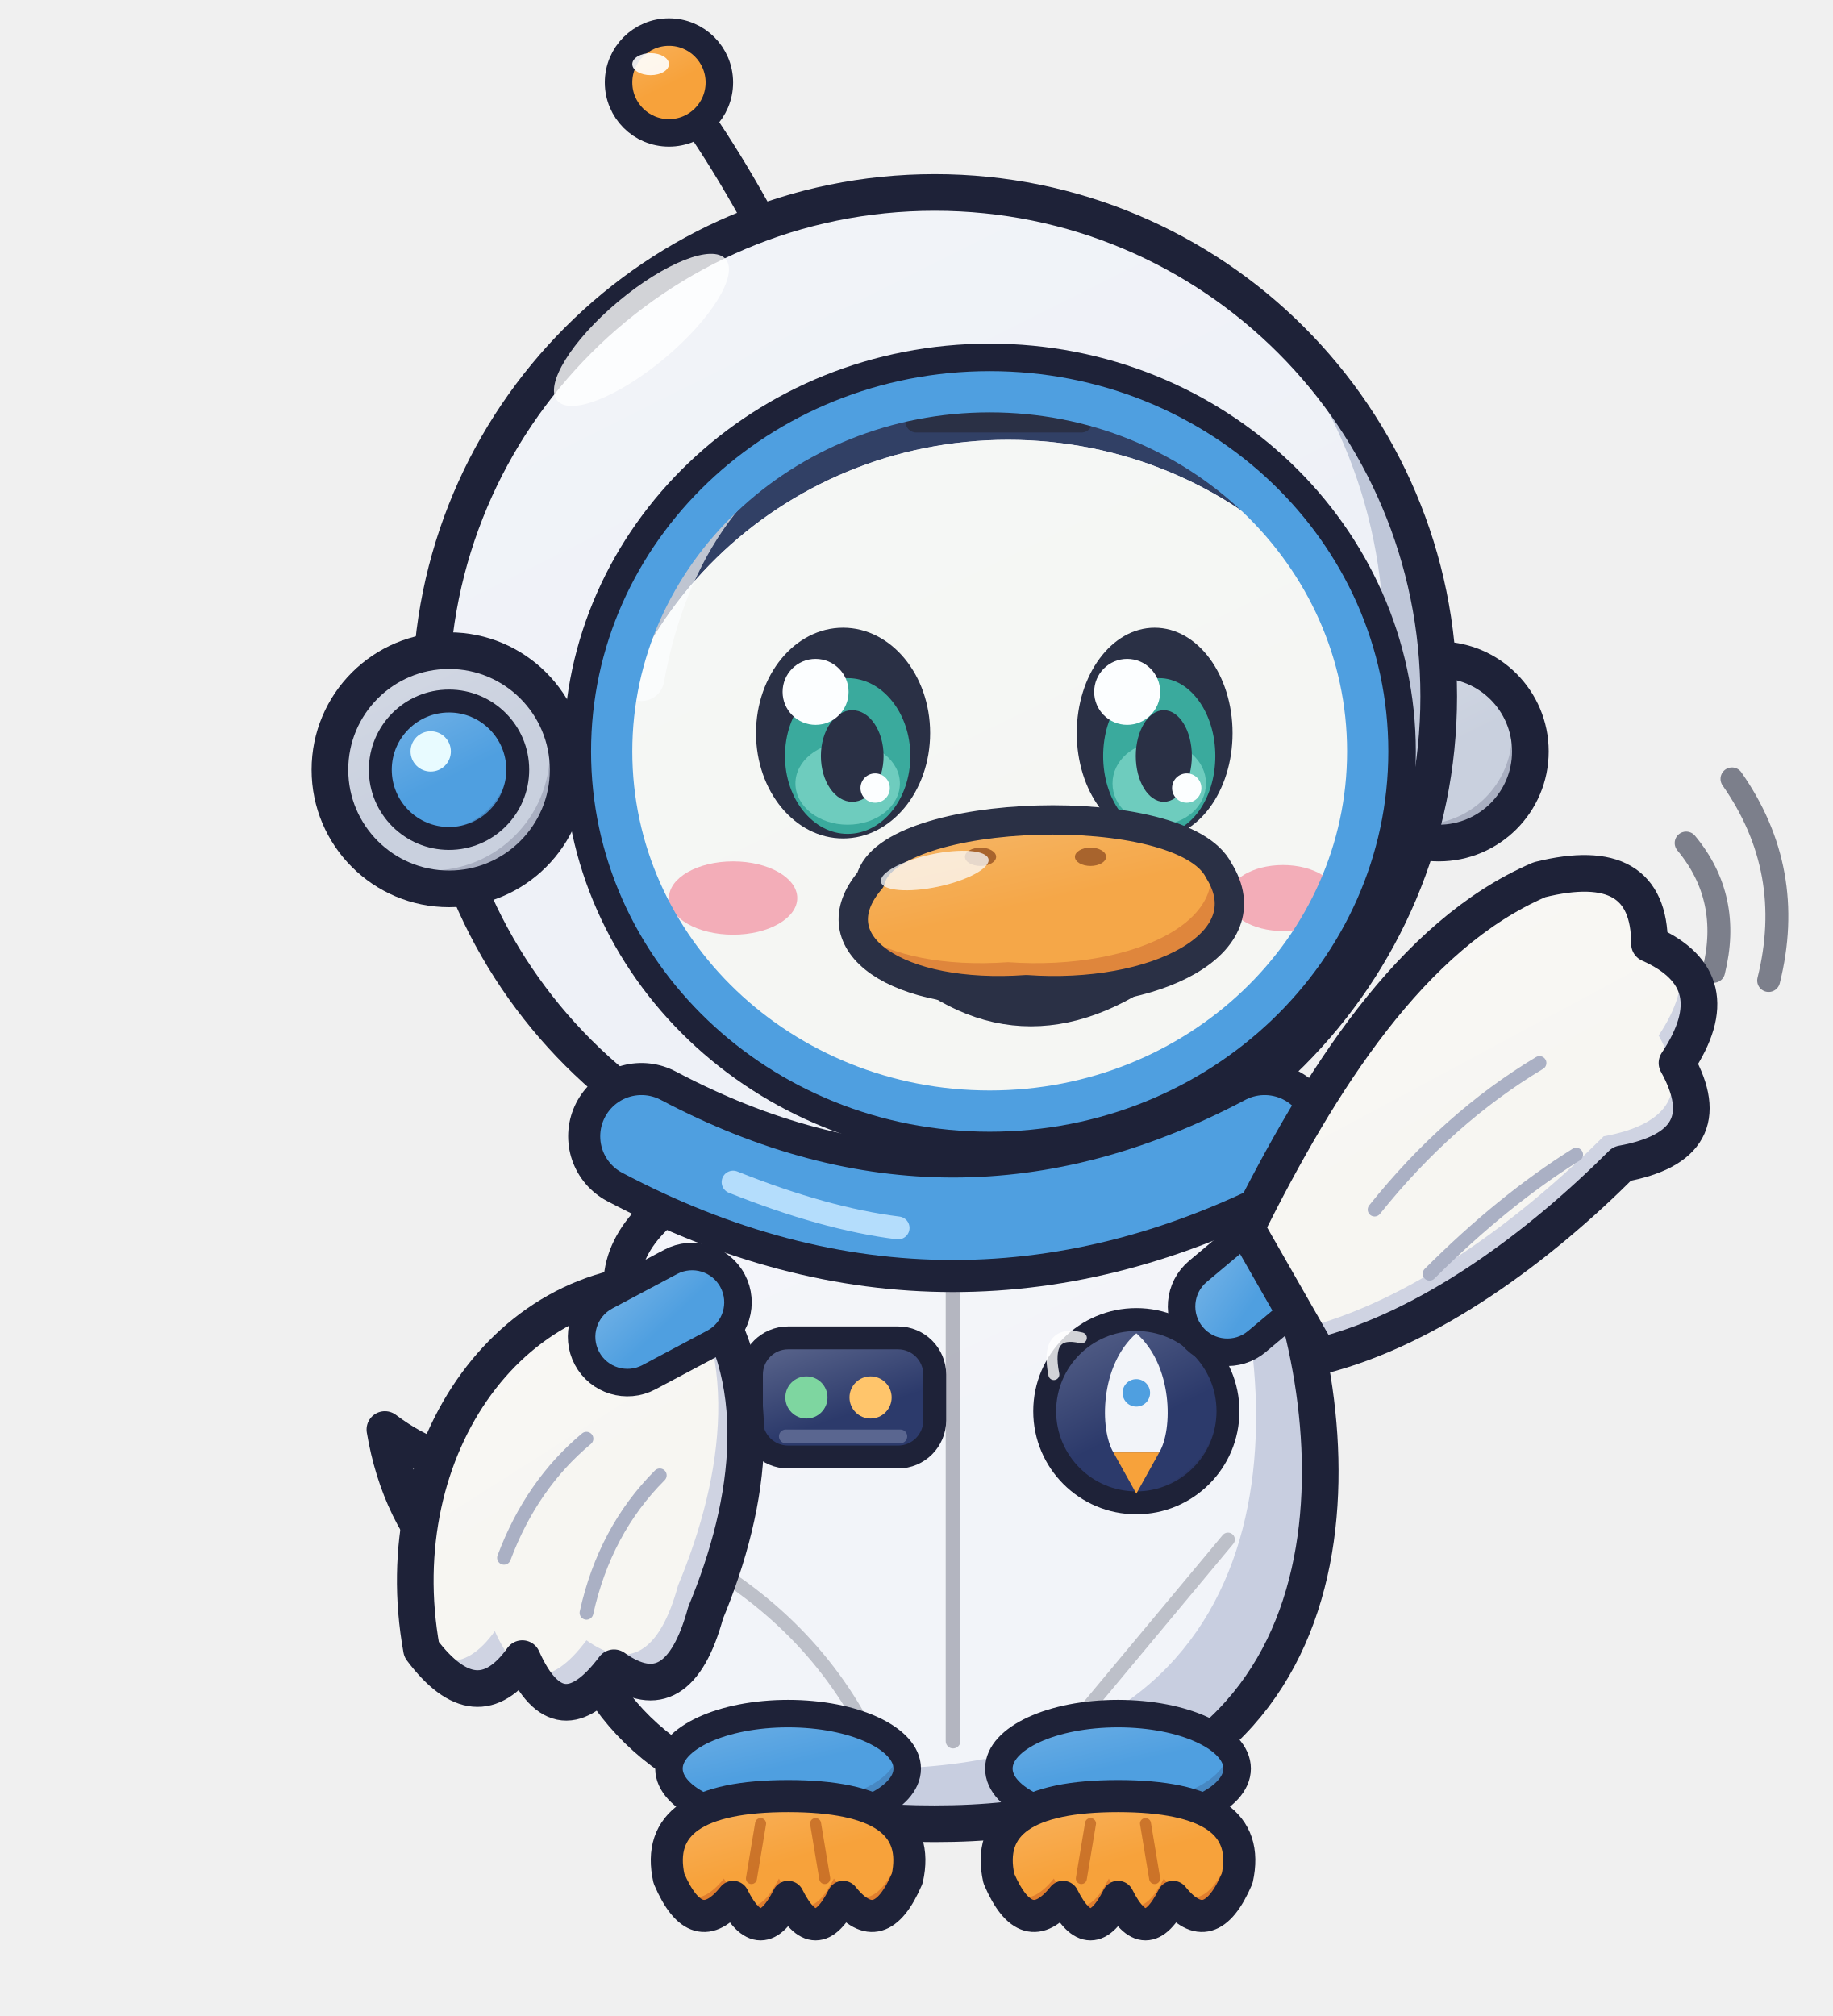
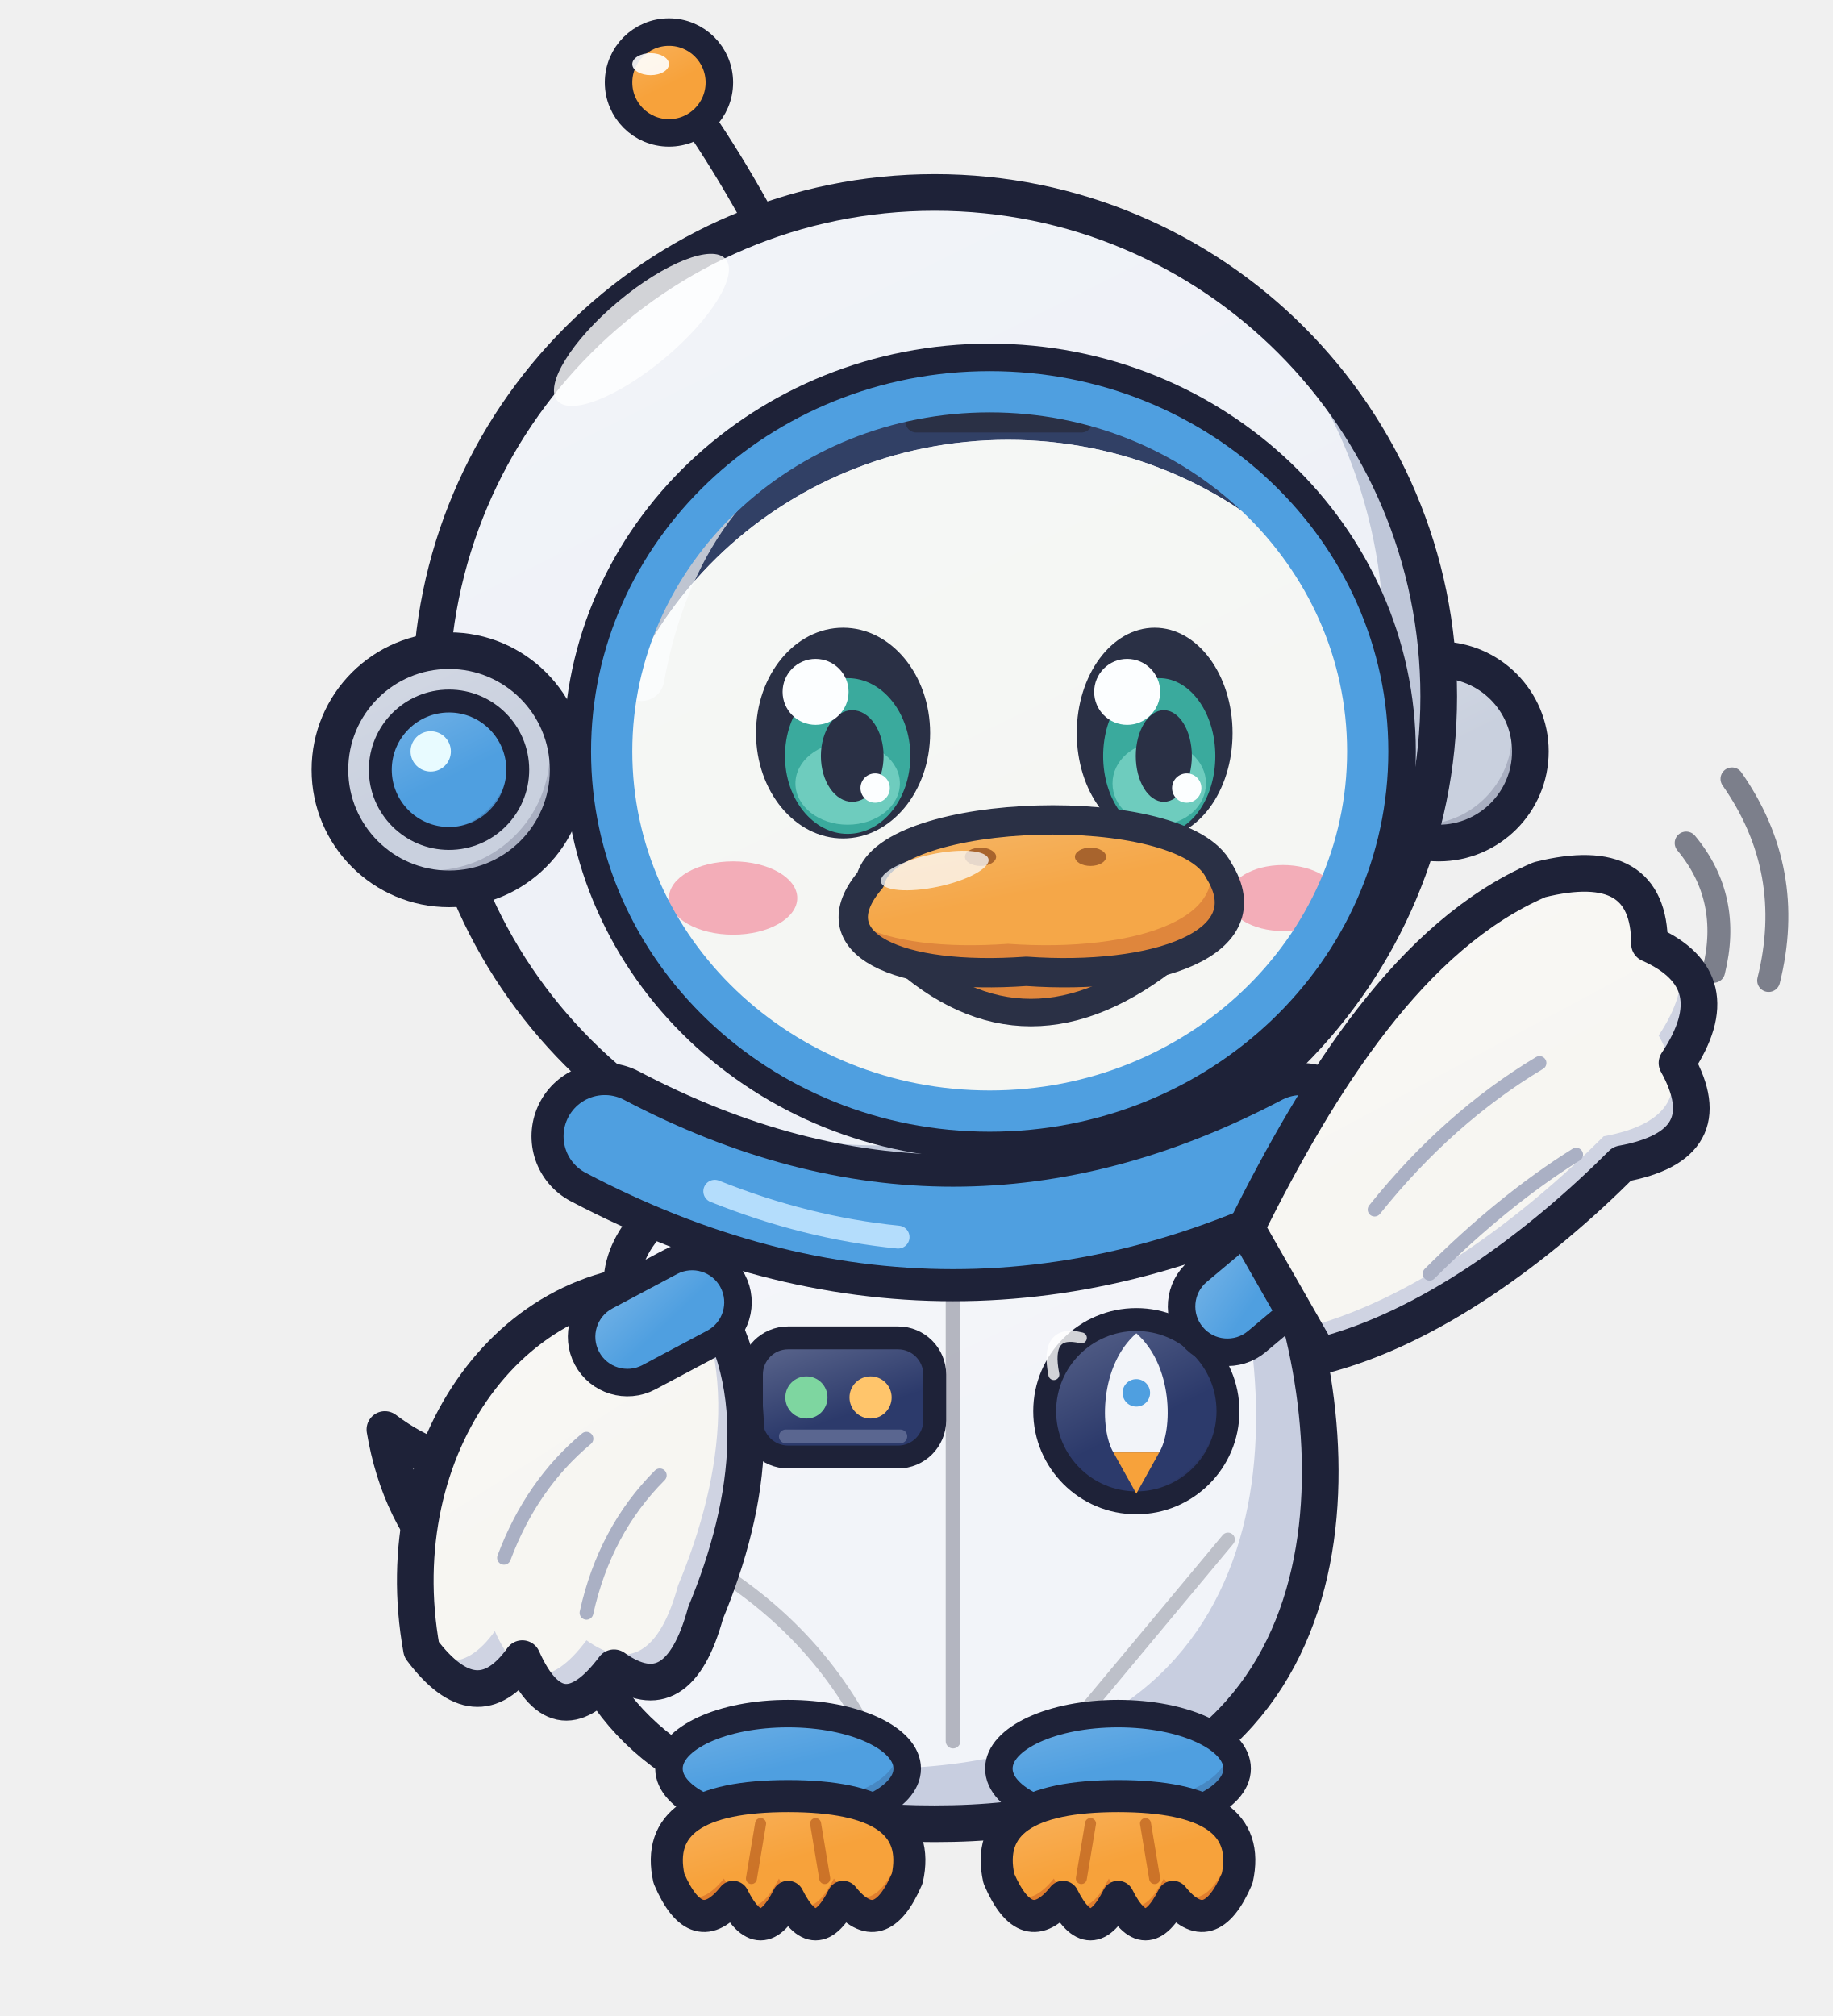
<svg xmlns="http://www.w3.org/2000/svg" viewBox="0 0 200 220" width="200" height="220">
  <defs>
    <clipPath id="c0">
      <path d="M68 178 C52 178 44 168 42 156 C50 162 56 160 60 156 C58 164 64 168 72 166 Z" />
    </clipPath>
    <linearGradient id="g1" x1="0.2" y1="0" x2="0.7" y2="1">
      <stop offset="0" stop-color="#f9f8f5" />
      <stop offset="0.65" stop-color="#f7f6f2" />
    </linearGradient>
    <clipPath id="c2">
      <circle cx="157" cy="82" r="10" />
    </clipPath>
    <linearGradient id="g3" x1="0.2" y1="0" x2="0.7" y2="1">
      <stop offset="0" stop-color="#d5dae5" />
      <stop offset="0.65" stop-color="#c9d0de" />
    </linearGradient>
    <clipPath id="c4">
      <circle cx="73" cy="9" r="5.5" />
    </clipPath>
    <linearGradient id="g5" x1="0.2" y1="0" x2="0.7" y2="1">
      <stop offset="0" stop-color="#f9b666" />
      <stop offset="0.65" stop-color="#f7a23b" />
    </linearGradient>
    <clipPath id="c6">
      <path d="M68 142 C64 120 138 114 140 138 C148 160 148 198 104 199 C60 200 54 170 68 142 Z" />
    </clipPath>
    <linearGradient id="g7" x1="0.2" y1="0" x2="0.7" y2="1">
      <stop offset="0" stop-color="#f5f6fa" />
      <stop offset="0.65" stop-color="#f2f4f9" />
    </linearGradient>
    <clipPath id="c8">
      <ellipse cx="86" cy="193" rx="13" ry="6" />
    </clipPath>
    <linearGradient id="g9" x1="0.2" y1="0" x2="0.7" y2="1">
      <stop offset="0" stop-color="#76b4e7" />
      <stop offset="0.65" stop-color="#4f9fe0" />
    </linearGradient>
    <clipPath id="c10">
      <path d="M73 205 Q71 196 86 196 Q101 196 99 205 Q96 212 92 207 Q89 213 86 207 Q83 213 80 207 Q76 212 73 205 Z" />
    </clipPath>
    <linearGradient id="g11" x1="0.2" y1="0" x2="0.7" y2="1">
      <stop offset="0" stop-color="#f9b666" />
      <stop offset="0.65" stop-color="#f7a23b" />
    </linearGradient>
    <clipPath id="c12">
      <ellipse cx="122" cy="193" rx="13" ry="6" />
    </clipPath>
    <linearGradient id="g13" x1="0.2" y1="0" x2="0.7" y2="1">
      <stop offset="0" stop-color="#76b4e7" />
      <stop offset="0.65" stop-color="#4f9fe0" />
    </linearGradient>
    <clipPath id="c14">
      <path d="M109 205 Q107 196 122 196 Q137 196 135 205 Q132 212 128 207 Q125 213 122 207 Q119 213 116 207 Q112 212 109 205 Z" />
    </clipPath>
    <linearGradient id="g15" x1="0.2" y1="0" x2="0.7" y2="1">
      <stop offset="0" stop-color="#f9b666" />
      <stop offset="0.65" stop-color="#f7a23b" />
    </linearGradient>
    <clipPath id="c16">
      <rect x="82" y="146" width="20" height="13" rx="4" />
    </clipPath>
    <linearGradient id="g17" x1="0.2" y1="0" x2="0.7" y2="1">
      <stop offset="0" stop-color="#5a658c" />
      <stop offset="0.65" stop-color="#2c3a6b" />
    </linearGradient>
    <clipPath id="c18">
      <circle cx="124" cy="154" r="10" />
    </clipPath>
    <linearGradient id="g19" x1="0.2" y1="0" x2="0.7" y2="1">
      <stop offset="0" stop-color="#5a658c" />
      <stop offset="0.65" stop-color="#2c3a6b" />
    </linearGradient>
    <clipPath id="c20">
      <path d="M76 140 C56 138 42 158 46 180 Q52 188 57 181 Q61 190 67 182 Q74 187 77 176 C82 164 84 150 76 140 Z" />
    </clipPath>
    <linearGradient id="g21" x1="0.2" y1="0" x2="0.7" y2="1">
      <stop offset="0" stop-color="#f9f8f5" />
      <stop offset="0.65" stop-color="#f7f6f2" />
    </linearGradient>
    <clipPath id="c22">
      <rect x="-9" y="-5" width="18" height="10" rx="5" transform="translate(72,144) rotate(-28)" />
    </clipPath>
    <linearGradient id="g23" x1="0.2" y1="0" x2="0.7" y2="1">
      <stop offset="0" stop-color="#76b4e7" />
      <stop offset="0.65" stop-color="#4f9fe0" />
    </linearGradient>
    <clipPath id="c24">
      <circle cx="102" cy="76" r="55" />
    </clipPath>
    <linearGradient id="g25" x1="0.2" y1="0" x2="0.7" y2="1">
      <stop offset="0" stop-color="#f2f4f9" />
      <stop offset="0.65" stop-color="#eef1f7" />
    </linearGradient>
    <clipPath id="c26">
      <circle cx="49" cy="84" r="13" />
    </clipPath>
    <linearGradient id="g27" x1="0.2" y1="0" x2="0.7" y2="1">
      <stop offset="0" stop-color="#d5dae5" />
      <stop offset="0.65" stop-color="#c9d0de" />
    </linearGradient>
    <clipPath id="c28">
      <circle cx="49" cy="84" r="7.5" />
    </clipPath>
    <linearGradient id="g29" x1="0.2" y1="0" x2="0.7" y2="1">
      <stop offset="0" stop-color="#76b4e7" />
      <stop offset="0.65" stop-color="#4f9fe0" />
    </linearGradient>
    <clipPath id="visor">
      <ellipse cx="108" cy="82" rx="42" ry="40" />
    </clipPath>
    <clipPath id="c30">
      <ellipse cx="110" cy="92" rx="45" ry="44" />
    </clipPath>
    <linearGradient id="g31" x1="0.2" y1="0" x2="0.7" y2="1">
      <stop offset="0" stop-color="#f9f8f5" />
      <stop offset="0.65" stop-color="#f7f6f2" />
    </linearGradient>
    <clipPath id="c32">
      <path d="M100 46 C98 38 104 34 108 38 C106 40 106 44 110 46 C112 40 118 40 118 46 Z" />
    </clipPath>
    <linearGradient id="g33" x1="0.2" y1="0" x2="0.7" y2="1">
      <stop offset="0" stop-color="#f9f8f5" />
      <stop offset="0.65" stop-color="#f7f6f2" />
    </linearGradient>
    <clipPath id="c34">
      <path d="M98 104 Q112 117 128 104 Z" />
    </clipPath>
    <linearGradient id="g35" x1="0.2" y1="0" x2="0.7" y2="1">
      <stop offset="0" stop-color="#e79a5c" />
      <stop offset="0.65" stop-color="#e07e2e" />
    </linearGradient>
    <clipPath id="c36">
-       <path d="M95 96 C97 88 129 87 133 95 C138 103 126 109 112 108 C98 109 89 103 95 96 Z" />
+       <path d="M95 96 C97 88 129 87 133 95 C138 103 126 107 112 106 C98 107 89 103 95 96 Z" />
    </clipPath>
    <linearGradient id="g37" x1="0.2" y1="0" x2="0.7" y2="1">
      <stop offset="0" stop-color="#f9b666" />
      <stop offset="0.65" stop-color="#f7a23b" />
    </linearGradient>
    <clipPath id="c38">
      <rect x="-9" y="-5" width="18" height="10" rx="5" transform="translate(137,140) rotate(-40)" />
    </clipPath>
    <linearGradient id="g39" x1="0.2" y1="0" x2="0.7" y2="1">
      <stop offset="0" stop-color="#76b4e7" />
      <stop offset="0.65" stop-color="#4f9fe0" />
    </linearGradient>
    <clipPath id="c40">
      <path d="M136 134 C144 118 154 102 168 96 Q180 93 180 103 Q189 107 183 116 Q188 125 177 127 C168 136 156 145 144 148 Z" />
    </clipPath>
    <linearGradient id="g41" x1="0.2" y1="0" x2="0.7" y2="1">
      <stop offset="0" stop-color="#f9f8f5" />
      <stop offset="0.65" stop-color="#f7f6f2" />
    </linearGradient>
  </defs>
  <g fill="#cfd3e2">
    <path d="M68 178 C52 178 44 168 42 156 C50 162 56 160 60 156 C58 164 64 168 72 166 Z" />
  </g>
  <g clip-path="url(#c0)">
    <g fill="url(#g1)" transform="translate(-2,-2)">
      <path d="M68 178 C52 178 44 168 42 156 C50 162 56 160 60 156 C58 164 64 168 72 166 Z" />
    </g>
  </g>
  <g fill="none" stroke="#1e2238" stroke-width="4" stroke-linejoin="round">
    <path d="M68 178 C52 178 44 168 42 156 C50 162 56 160 60 156 C58 164 64 168 72 166 Z" />
  </g>
  <g fill="#a9afc1">
    <circle cx="157" cy="82" r="10" />
  </g>
  <g clip-path="url(#c2)">
    <g fill="url(#g3)" transform="translate(-2,-2)">
      <circle cx="157" cy="82" r="10" />
    </g>
  </g>
  <g fill="none" stroke="#1e2238" stroke-width="4" stroke-linejoin="round">
    <circle cx="157" cy="82" r="10" />
  </g>
  <path d="M86 30 Q80 18 74 10" fill="none" stroke="#1e2238" stroke-width="3.5" stroke-linecap="round" stroke-linejoin="round" />
  <g fill="#cd8a3f">
    <circle cx="73" cy="9" r="5.5" />
  </g>
  <g clip-path="url(#c4)">
    <g fill="url(#g5)" transform="translate(-1,-1)">
      <circle cx="73" cy="9" r="5.5" />
    </g>
  </g>
  <g fill="none" stroke="#1e2238" stroke-width="3" stroke-linejoin="round">
    <circle cx="73" cy="9" r="5.5" />
  </g>
  <ellipse cx="71" cy="7" rx="2" ry="1.2" fill="#fff" opacity="0.9" transform="rotate(0 71 7)" />
  <g fill="#c8cee0">
    <path d="M68 142 C64 120 138 114 140 138 C148 160 148 198 104 199 C60 200 54 170 68 142 Z" />
  </g>
  <g clip-path="url(#c6)">
    <g fill="url(#g7)" transform="translate(-7,-6)">
      <path d="M68 142 C64 120 138 114 140 138 C148 160 148 198 104 199 C60 200 54 170 68 142 Z" />
    </g>
  </g>
  <g fill="none" stroke="#1e2238" stroke-width="4" stroke-linejoin="round">
    <path d="M68 142 C64 120 138 114 140 138 C148 160 148 198 104 199 C60 200 54 170 68 142 Z" />
  </g>
  <path d="M104 138 L104 190" fill="none" stroke="#1e2238" stroke-width="1.6" stroke-linecap="round" stroke-linejoin="round" opacity="0.3" />
  <path d="M76 170 Q90 178 96 192 M134 168 Q124 180 114 192" fill="none" stroke="#1e2238" stroke-width="1.5" stroke-linecap="round" stroke-linejoin="round" opacity="0.25" />
  <g fill="#4788c3">
    <ellipse cx="86" cy="193" rx="13" ry="6" />
  </g>
  <g clip-path="url(#c8)">
    <g fill="url(#g9)" transform="translate(-1,-2)">
      <ellipse cx="86" cy="193" rx="13" ry="6" />
    </g>
  </g>
  <g fill="none" stroke="#1e2238" stroke-width="3" stroke-linejoin="round">
    <ellipse cx="86" cy="193" rx="13" ry="6" />
  </g>
  <g fill="#e07e2e">
    <path d="M73 205 Q71 196 86 196 Q101 196 99 205 Q96 212 92 207 Q89 213 86 207 Q83 213 80 207 Q76 212 73 205 Z" />
  </g>
  <g clip-path="url(#c10)">
    <g fill="url(#g11)" transform="translate(-1,-2)">
      <path d="M73 205 Q71 196 86 196 Q101 196 99 205 Q96 212 92 207 Q89 213 86 207 Q83 213 80 207 Q76 212 73 205 Z" />
    </g>
  </g>
  <g fill="none" stroke="#1e2238" stroke-width="3.5" stroke-linejoin="round">
    <path d="M73 205 Q71 196 86 196 Q101 196 99 205 Q96 212 92 207 Q89 213 86 207 Q83 213 80 207 Q76 212 73 205 Z" />
  </g>
  <path d="M83 199 L82 205 M89 199 L90 205" fill="none" stroke="#b9601f" stroke-width="1.2" stroke-linecap="round" stroke-linejoin="round" opacity="0.7" />
  <g fill="#4788c3">
    <ellipse cx="122" cy="193" rx="13" ry="6" />
  </g>
  <g clip-path="url(#c12)">
    <g fill="url(#g13)" transform="translate(-1,-2)">
      <ellipse cx="122" cy="193" rx="13" ry="6" />
    </g>
  </g>
  <g fill="none" stroke="#1e2238" stroke-width="3" stroke-linejoin="round">
    <ellipse cx="122" cy="193" rx="13" ry="6" />
  </g>
  <g fill="#e07e2e">
    <path d="M109 205 Q107 196 122 196 Q137 196 135 205 Q132 212 128 207 Q125 213 122 207 Q119 213 116 207 Q112 212 109 205 Z" />
  </g>
  <g clip-path="url(#c14)">
    <g fill="url(#g15)" transform="translate(-1,-2)">
      <path d="M109 205 Q107 196 122 196 Q137 196 135 205 Q132 212 128 207 Q125 213 122 207 Q119 213 116 207 Q112 212 109 205 Z" />
    </g>
  </g>
  <g fill="none" stroke="#1e2238" stroke-width="3.5" stroke-linejoin="round">
    <path d="M109 205 Q107 196 122 196 Q137 196 135 205 Q132 212 128 207 Q125 213 122 207 Q119 213 116 207 Q112 212 109 205 Z" />
  </g>
  <path d="M119 199 L118 205 M125 199 L126 205" fill="none" stroke="#b9601f" stroke-width="1.2" stroke-linecap="round" stroke-linejoin="round" opacity="0.7" />
  <g fill="#2b3765">
    <rect x="82" y="146" width="20" height="13" rx="4" />
  </g>
  <g clip-path="url(#c16)">
    <g fill="url(#g17)" transform="translate(0,0)">
      <rect x="82" y="146" width="20" height="13" rx="4" />
    </g>
  </g>
  <g fill="none" stroke="#1e2238" stroke-width="2.5" stroke-linejoin="round">
    <rect x="82" y="146" width="20" height="13" rx="4" />
  </g>
  <g fill="#7ed6a0">
    <circle cx="88" cy="152.5" r="2.3" />
  </g>
  <g fill="#ffc56b">
    <circle cx="95" cy="152.5" r="2.3" />
  </g>
  <g fill="#5a6690">
    <rect x="85" y="156" width="14" height="1.5" rx="0.75" />
  </g>
-   <g fill="#2b3765">
-     <circle cx="124" cy="154" r="10" />
-   </g>
-   <g clip-path="url(#c18)">
-     <g fill="url(#g19)" transform="translate(-1,-1)">
+   <g transform="translate(0,0)">
+     <g fill="#2b3765">
      <circle cx="124" cy="154" r="10" />
    </g>
-   </g>
-   <g fill="none" stroke="#1e2238" stroke-width="2.5" stroke-linejoin="round">
-     <circle cx="124" cy="154" r="10" />
-   </g>
-   <g fill="#f2f4f9">
-     <path d="M124 145.5 C128 149 128 156 126.5 158.5 L121.5 158.5 C120 156 120 149 124 145.5 Z" />
-   </g>
-   <g fill="#f7a23b">
-     <path d="M121.5 158.5 L124 163 L126.5 158.5 Z" />
-   </g>
-   <g fill="#4f9fe0">
-     <circle cx="124" cy="152" r="1.5" />
-   </g>
-   <path d="M115 150 Q114 145 118 146" fill="none" stroke="#fff" stroke-width="1.2" stroke-linecap="round" stroke-linejoin="round" opacity="0.8" />
+     <g clip-path="url(#c18)">
+       <g fill="url(#g19)" transform="translate(-1,-1)">
+         <circle cx="124" cy="154" r="10" />
+       </g>
+     </g>
+     <g fill="none" stroke="#1e2238" stroke-width="2.5" stroke-linejoin="round">
+       <circle cx="124" cy="154" r="10" />
+     </g>
+     <g fill="#f2f4f9">
+       <path d="M124 145.5 C128 149 128 156 126.5 158.5 L121.5 158.5 C120 156 120 149 124 145.5 Z" />
+     </g>
+     <g fill="#f7a23b">
+       <path d="M121.5 158.5 L124 163 L126.5 158.5 Z" />
+     </g>
+     <g fill="#4f9fe0">
+       <circle cx="124" cy="152" r="1.5" />
+     </g>
+     <path d="M115 150 Q114 145 118 146" fill="none" stroke="#fff" stroke-width="1.2" stroke-linecap="round" stroke-linejoin="round" opacity="0.8" />
+   </g>
  <g fill="#cfd3e2">
    <path d="M76 140 C56 138 42 158 46 180 Q52 188 57 181 Q61 190 67 182 Q74 187 77 176 C82 164 84 150 76 140 Z" />
  </g>
  <g clip-path="url(#c20)">
    <g fill="url(#g21)" transform="translate(-3,-3)">
      <path d="M76 140 C56 138 42 158 46 180 Q52 188 57 181 Q61 190 67 182 Q74 187 77 176 C82 164 84 150 76 140 Z" />
    </g>
  </g>
  <g fill="none" stroke="#1e2238" stroke-width="4" stroke-linejoin="round">
    <path d="M76 140 C56 138 42 158 46 180 Q52 188 57 181 Q61 190 67 182 Q74 187 77 176 C82 164 84 150 76 140 Z" />
  </g>
  <path d="M55 170 Q58 162 64 157 M64 176 Q66 167 72 161" fill="none" stroke="#aab0c4" stroke-width="1.5" stroke-linecap="round" stroke-linejoin="round" />
  <g fill="#4788c3">
    <rect x="-9" y="-5" width="18" height="10" rx="5" transform="translate(72,144) rotate(-28)" />
  </g>
  <g clip-path="url(#c22)">
    <g fill="url(#g23)" transform="translate(0,-1)">
      <rect x="-9" y="-5" width="18" height="10" rx="5" transform="translate(72,144) rotate(-28)" />
    </g>
  </g>
  <g fill="none" stroke="#1e2238" stroke-width="3" stroke-linejoin="round">
    <rect x="-9" y="-5" width="18" height="10" rx="5" transform="translate(72,144) rotate(-28)" />
  </g>
  <g fill="#bfc7d9">
    <circle cx="102" cy="76" r="55" />
  </g>
  <g clip-path="url(#c24)">
    <g fill="url(#g25)" transform="translate(-6,-6)">
      <circle cx="102" cy="76" r="55" />
    </g>
  </g>
  <g fill="none" stroke="#1e2238" stroke-width="4" stroke-linejoin="round">
    <circle cx="102" cy="76" r="55" />
  </g>
  <g fill="#a9afc1">
    <circle cx="49" cy="84" r="13" />
  </g>
  <g clip-path="url(#c26)">
    <g fill="url(#g27)" transform="translate(-2,-2)">
      <circle cx="49" cy="84" r="13" />
    </g>
  </g>
  <g fill="none" stroke="#1e2238" stroke-width="4" stroke-linejoin="round">
    <circle cx="49" cy="84" r="13" />
  </g>
  <g fill="#4788c3">
    <circle cx="49" cy="84" r="7.5" />
  </g>
  <g clip-path="url(#c28)">
    <g fill="url(#g29)" transform="translate(-1,-1)">
      <circle cx="49" cy="84" r="7.5" />
    </g>
  </g>
  <g fill="none" stroke="#1e2238" stroke-width="2.5" stroke-linejoin="round">
    <circle cx="49" cy="84" r="7.5" />
  </g>
  <g fill="#e8fbff">
    <circle cx="47" cy="82" r="2.2" />
  </g>
  <g fill="#25335a">
    <ellipse cx="108" cy="82" rx="42" ry="40" />
  </g>
  <g clip-path="url(#visor)">
    <g fill="#cfd3e2">
      <ellipse cx="110" cy="92" rx="45" ry="44" />
    </g>
    <g clip-path="url(#c30)">
      <g fill="url(#g31)" transform="translate(-6,-7)">
        <ellipse cx="110" cy="92" rx="45" ry="44" />
      </g>
    </g>
    <g fill="#cfd3e2">
      <path d="M100 46 C98 38 104 34 108 38 C106 40 106 44 110 46 C112 40 118 40 118 46 Z" />
    </g>
    <g clip-path="url(#c32)">
      <g fill="url(#g33)" transform="translate(-1,-1)">
        <path d="M100 46 C98 38 104 34 108 38 C106 40 106 44 110 46 C112 40 118 40 118 46 Z" />
      </g>
    </g>
    <g fill="none" stroke="#1e2238" stroke-width="2.4" stroke-linejoin="round">
      <path d="M100 46 C98 38 104 34 108 38 C106 40 106 44 110 46 C112 40 118 40 118 46 Z" />
    </g>
    <g fill="#1e2238">
      <ellipse cx="92" cy="80" rx="9.5" ry="11.5" />
    </g>
    <g fill="#2fa596">
      <ellipse cx="92.5" cy="82.5" rx="6.84" ry="8.5" />
    </g>
    <g fill="#7fd8c8" opacity="0.7">
      <ellipse cx="92.5" cy="85.5" rx="5.7" ry="4.5" />
    </g>
    <g fill="#1e2238">
      <ellipse cx="93" cy="82.5" rx="3.42" ry="5" />
    </g>
    <g fill="#fff">
      <circle cx="89" cy="75.5" r="3.6" />
    </g>
    <g fill="#fff">
      <circle cx="95.5" cy="86" r="1.6" />
    </g>
-     <path d="M82.5 70 Q92 64 101.5 70" fill="none" stroke="#1e2238" stroke-width="1.4" stroke-linecap="round" stroke-linejoin="round" opacity="0.0" />
    <g fill="#1e2238">
      <ellipse cx="126" cy="80" rx="8.5" ry="11.5" />
    </g>
    <g fill="#2fa596">
      <ellipse cx="126.5" cy="82.5" rx="6.12" ry="8.5" />
    </g>
    <g fill="#7fd8c8" opacity="0.7">
      <ellipse cx="126.5" cy="85.5" rx="5.1" ry="4.5" />
    </g>
    <g fill="#1e2238">
      <ellipse cx="127" cy="82.5" rx="3.06" ry="5" />
    </g>
    <g fill="#fff">
      <circle cx="123" cy="75.5" r="3.6" />
    </g>
    <g fill="#fff">
      <circle cx="129.5" cy="86" r="1.6" />
    </g>
-     <path d="M117.5 70 Q126 64 134.5 70" fill="none" stroke="#1e2238" stroke-width="1.4" stroke-linecap="round" stroke-linejoin="round" opacity="0.0" />
    <g fill="#f49aa8" opacity="0.85">
      <ellipse cx="80" cy="98" rx="7" ry="4" />
    </g>
    <g fill="#f49aa8" opacity="0.85">
      <ellipse cx="140" cy="98" rx="6" ry="3.6" />
    </g>
    <g fill="#c46526">
      <path d="M98 104 Q112 117 128 104 Z" />
    </g>
    <g clip-path="url(#c34)">
      <g fill="url(#g35)" transform="translate(0,-1)">
        <path d="M98 104 Q112 117 128 104 Z" />
      </g>
    </g>
    <g fill="none" stroke="#1e2238" stroke-width="3" stroke-linejoin="round">
      <path d="M98 104 Q112 117 128 104 Z" />
    </g>
    <g fill="#e07e2e">
-       <path d="M95 96 C97 88 129 87 133 95 C138 103 126 109 112 108 C98 109 89 103 95 96 Z" />
+       <path d="M95 96 C97 88 129 87 133 95 C138 103 126 107 112 106 C98 107 89 103 95 96 Z" />
    </g>
    <g clip-path="url(#c36)">
      <g fill="url(#g37)" transform="translate(-2,-3)">
-         <path d="M95 96 C97 88 129 87 133 95 C138 103 126 109 112 108 C98 109 89 103 95 96 Z" />
+         <path d="M95 96 C97 88 129 87 133 95 C138 103 126 107 112 106 C98 107 89 103 95 96 Z" />
      </g>
    </g>
    <g fill="none" stroke="#1e2238" stroke-width="3.2" stroke-linejoin="round">
-       <path d="M95 96 C97 88 129 87 133 95 C138 103 126 109 112 108 C98 109 89 103 95 96 Z" />
+       <path d="M95 96 C97 88 129 87 133 95 C138 103 126 107 112 106 C98 107 89 103 95 96 Z" />
    </g>
    <g fill="#a55a1e">
      <ellipse cx="107" cy="93.5" rx="1.7" ry="1" />
      <ellipse cx="119" cy="93.5" rx="1.7" ry="1" />
    </g>
    <ellipse cx="102" cy="95" rx="6" ry="1.8" fill="#fff" opacity="0.75" transform="rotate(-12 102 95)" />
  </g>
  <g clip-path="url(#visor)">
    <path d="M70 74 Q74 52 92 44" fill="none" stroke="#fff" stroke-width="5" stroke-linecap="round" opacity="0.7" />
    <g fill="#cfefff" opacity="0.07">
      <ellipse cx="108" cy="82" rx="42" ry="40" />
    </g>
  </g>
  <g fill="none" stroke="#4f9fe0" stroke-width="6">
    <ellipse cx="108" cy="82" rx="42" ry="40" />
  </g>
  <g fill="none" stroke="#1e2238" stroke-width="3">
    <ellipse cx="108" cy="82" rx="45" ry="43" />
  </g>
  <ellipse cx="70" cy="36" rx="12" ry="4" fill="#fff" opacity="0.8" transform="rotate(-40 70 36)" />
-   <path d="M70 124 Q104 142 138 124" fill="none" stroke="#1e2238" stroke-width="16" stroke-linecap="round" stroke-linejoin="round" />
-   <path d="M70 124 Q104 142 138 124" fill="none" stroke="#4f9fe0" stroke-width="9" stroke-linecap="round" stroke-linejoin="round" />
-   <path d="M80 129 Q90 133 98 134" fill="none" stroke="#bfe3ff" stroke-width="2.5" stroke-linecap="round" stroke-linejoin="round" opacity="0.9" />
+   <path d="M66 124 Q104 144 142 124" fill="none" stroke="#1e2238" stroke-width="16" stroke-linecap="round" stroke-linejoin="round" />
+   <path d="M66 124 Q104 144 142 124" fill="none" stroke="#4f9fe0" stroke-width="9" stroke-linecap="round" stroke-linejoin="round" />
+   <path d="M78 130 Q88 134 98 135" fill="none" stroke="#bfe3ff" stroke-width="2.5" stroke-linecap="round" stroke-linejoin="round" opacity="0.9" />
  <g fill="#4788c3">
    <rect x="-9" y="-5" width="18" height="10" rx="5" transform="translate(137,140) rotate(-40)" />
  </g>
  <g clip-path="url(#c38)">
    <g fill="url(#g39)" transform="translate(0,-1)">
      <rect x="-9" y="-5" width="18" height="10" rx="5" transform="translate(137,140) rotate(-40)" />
    </g>
  </g>
  <g fill="none" stroke="#1e2238" stroke-width="3" stroke-linejoin="round">
    <rect x="-9" y="-5" width="18" height="10" rx="5" transform="translate(137,140) rotate(-40)" />
  </g>
  <g fill="#cfd3e2">
    <path d="M136 134 C144 118 154 102 168 96 Q180 93 180 103 Q189 107 183 116 Q188 125 177 127 C168 136 156 145 144 148 Z" />
  </g>
  <g clip-path="url(#c40)">
    <g fill="url(#g41)" transform="translate(-2,-3)">
      <path d="M136 134 C144 118 154 102 168 96 Q180 93 180 103 Q189 107 183 116 Q188 125 177 127 C168 136 156 145 144 148 Z" />
    </g>
  </g>
  <g fill="none" stroke="#1e2238" stroke-width="4" stroke-linejoin="round">
    <path d="M136 134 C144 118 154 102 168 96 Q180 93 180 103 Q189 107 183 116 Q188 125 177 127 C168 136 156 145 144 148 Z" />
  </g>
  <path d="M150 132 Q158 122 168 116 M156 139 Q164 131 172 126" fill="none" stroke="#aab0c4" stroke-width="1.5" stroke-linecap="round" stroke-linejoin="round" />
  <path d="M184 92 Q189 98 187 106 M189 85 Q196 95 193 107" fill="none" stroke="#1e2238" stroke-width="2.5" stroke-linecap="round" stroke-linejoin="round" opacity="0.55" />
</svg>
